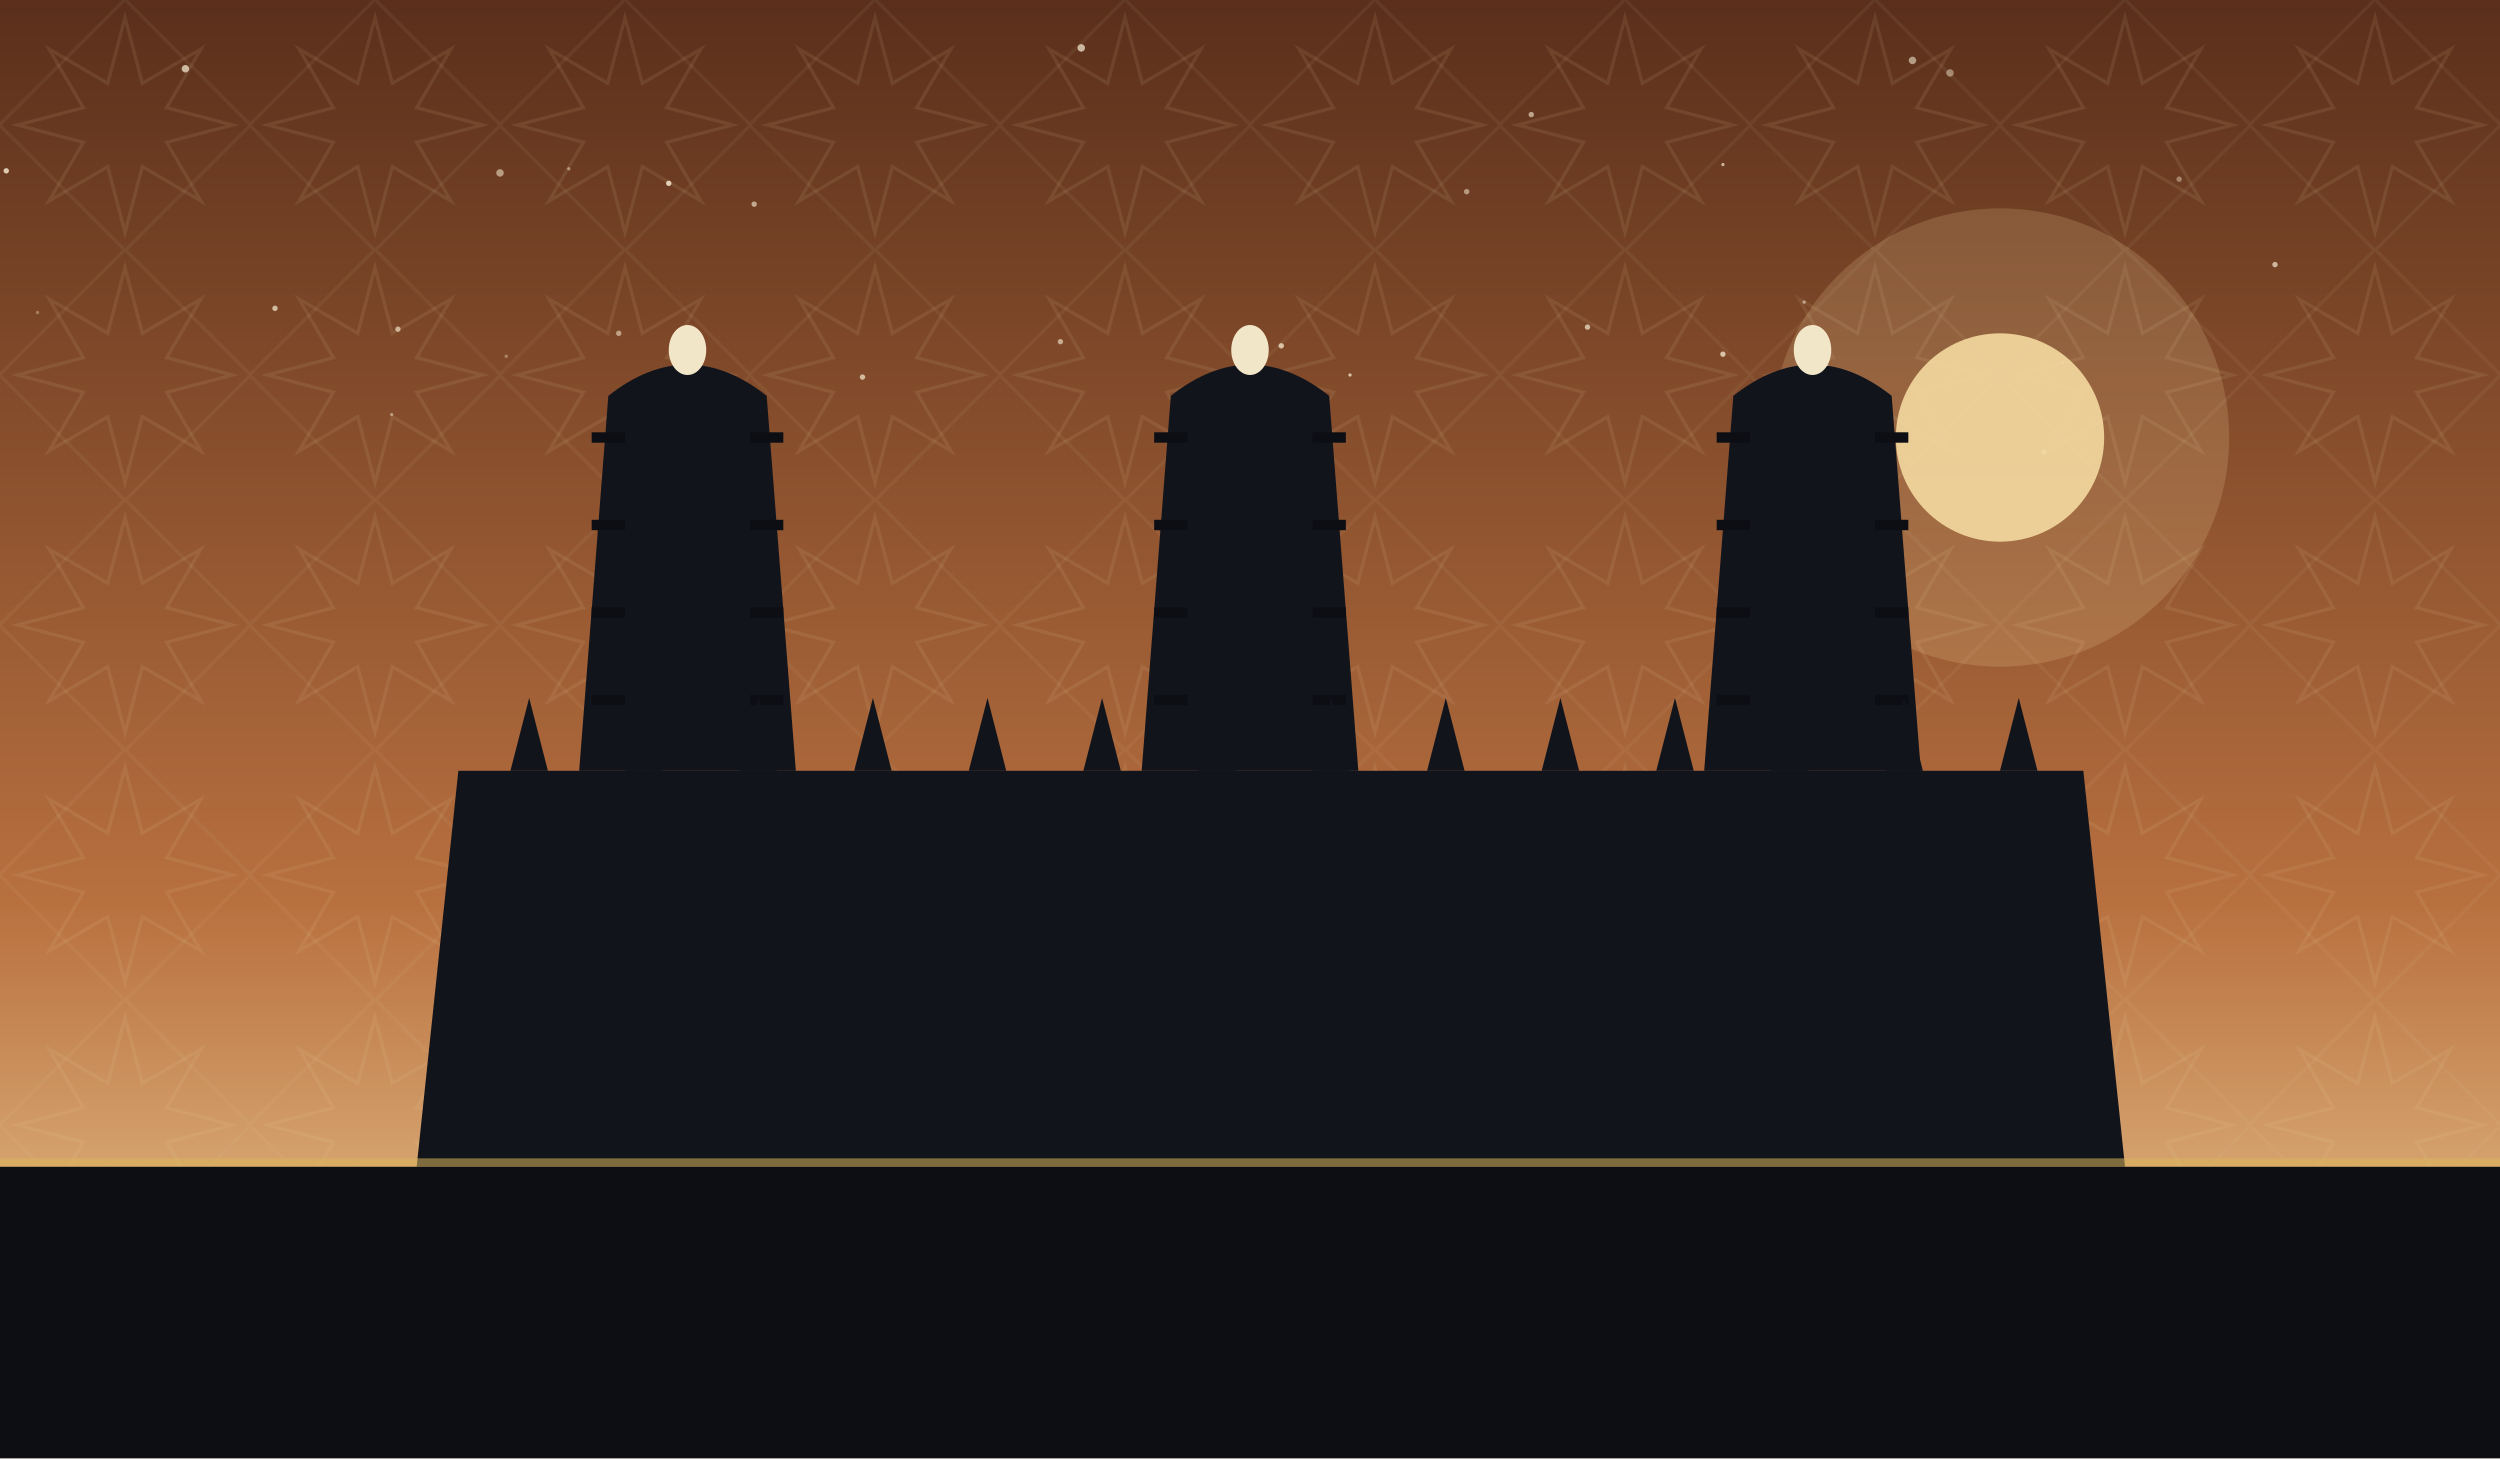
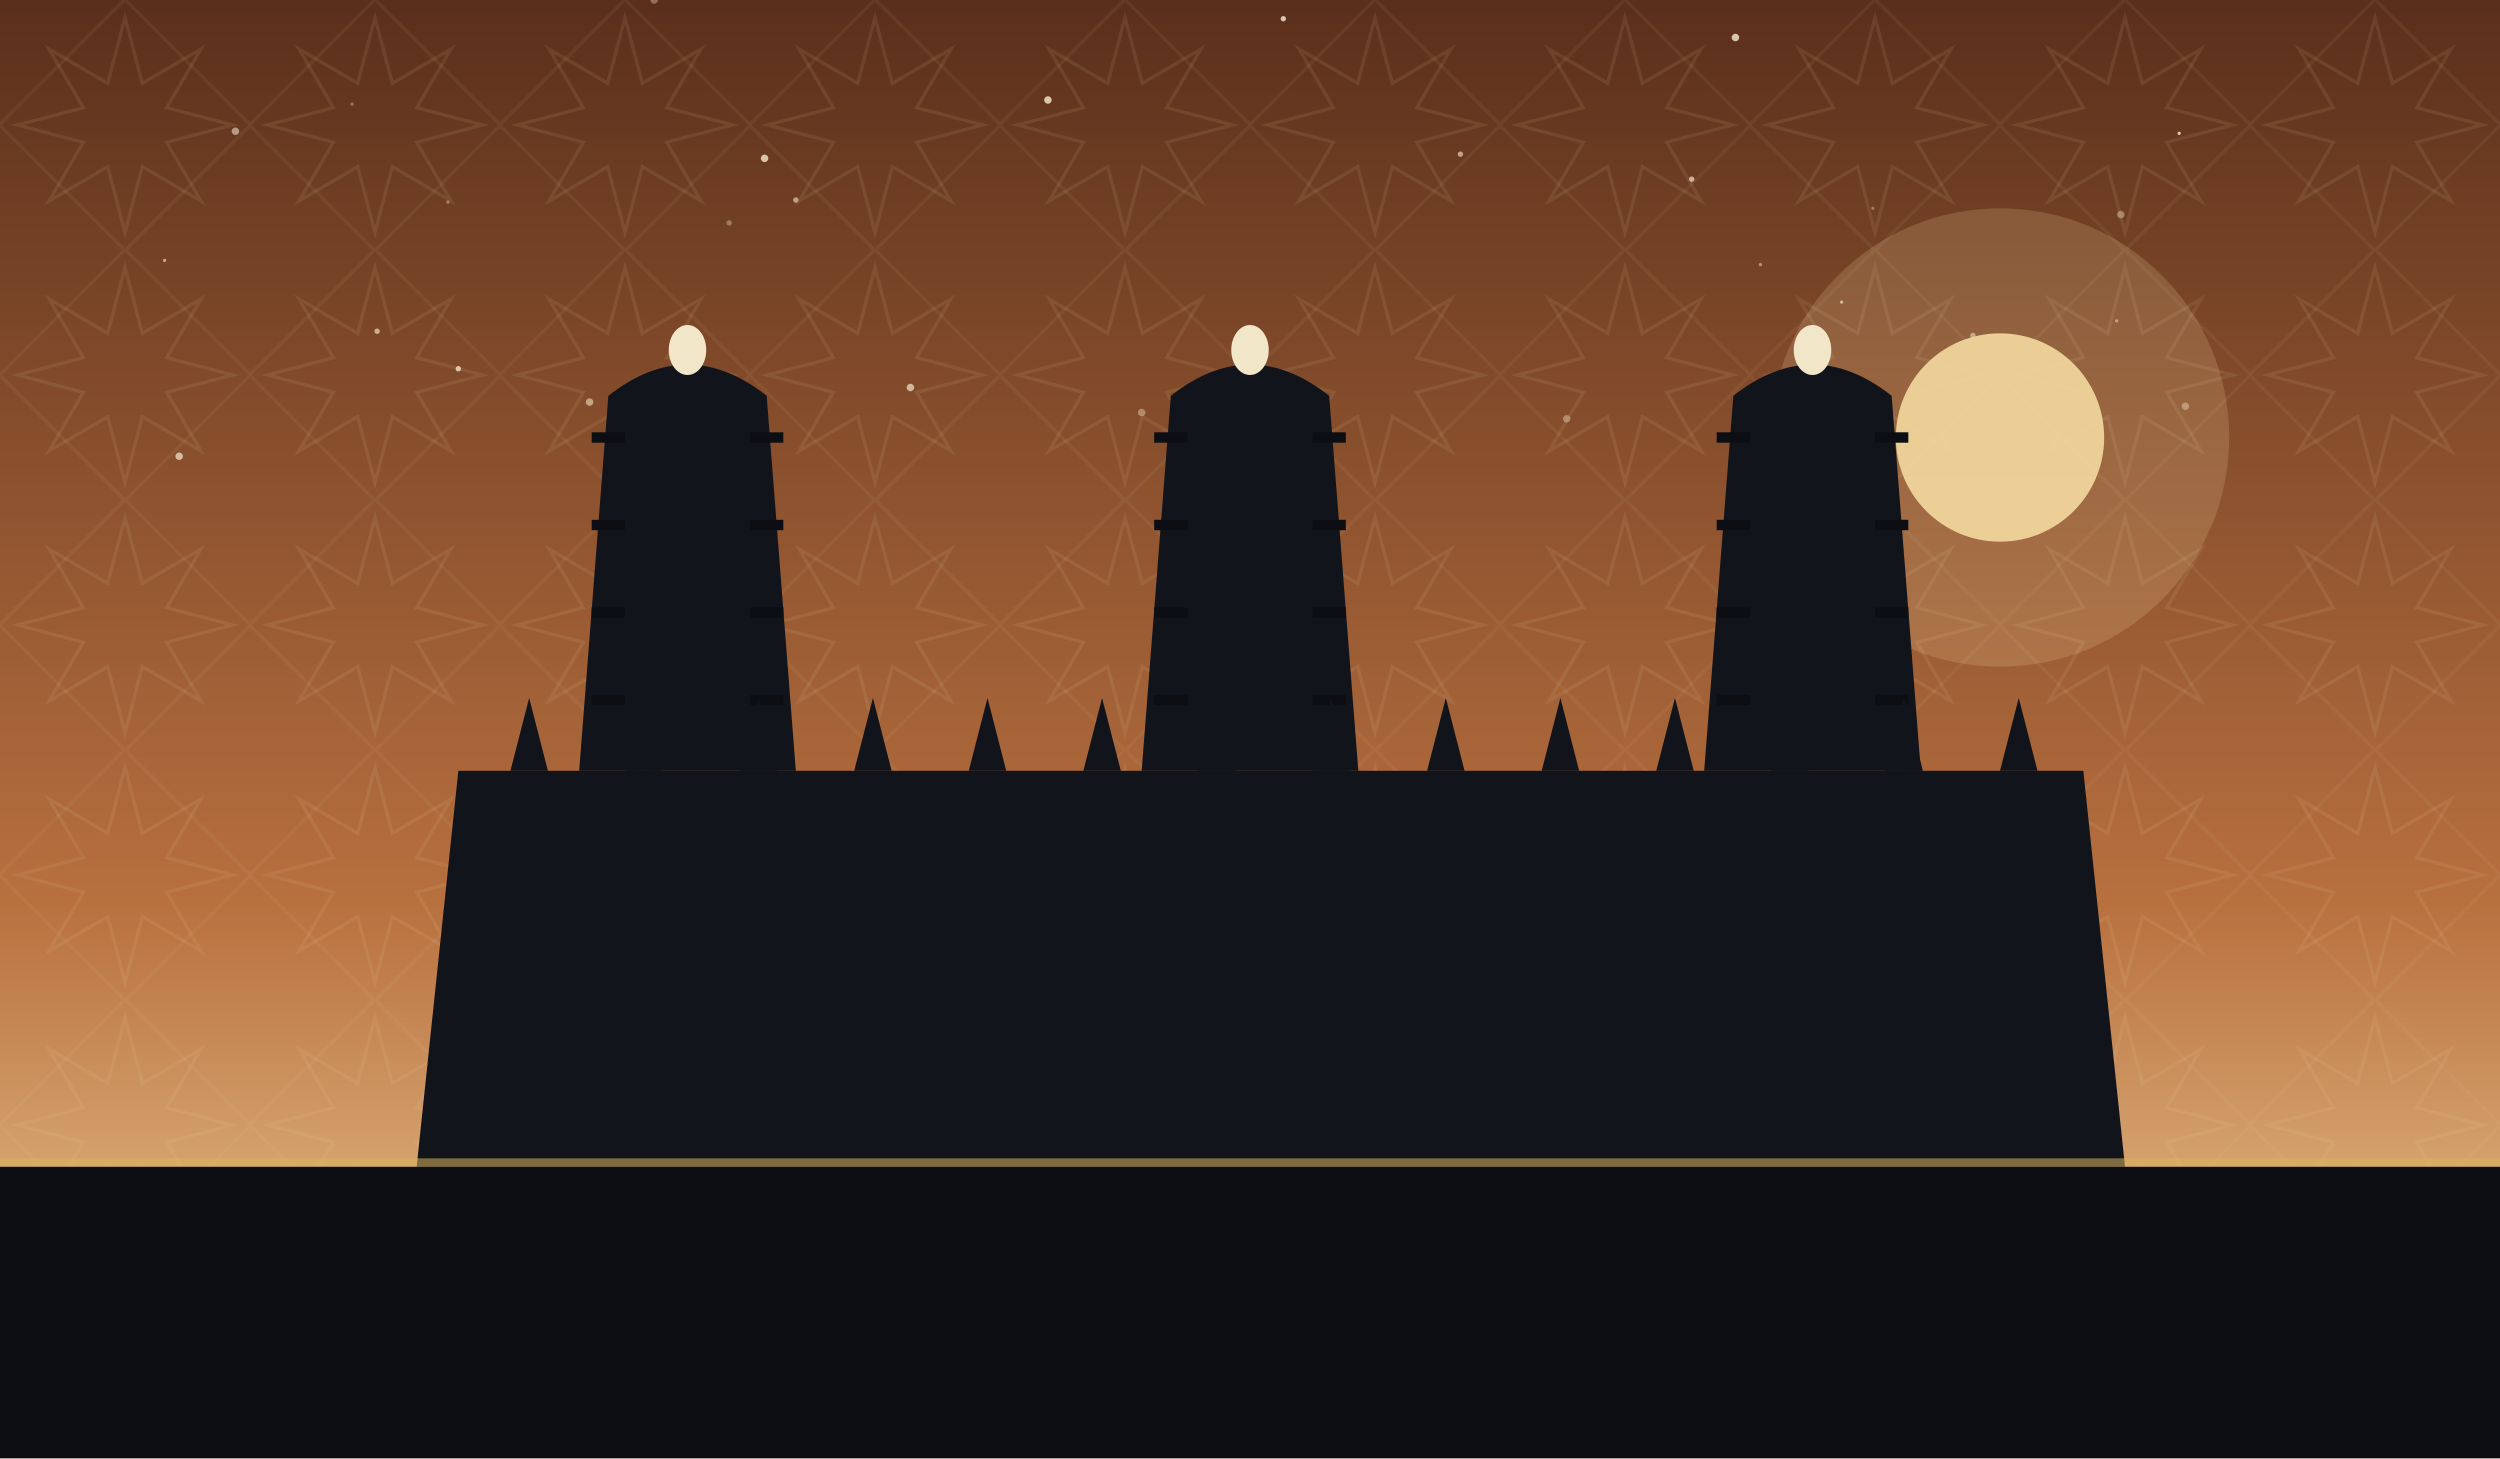
<svg xmlns="http://www.w3.org/2000/svg" viewBox="0 0 1200 700" role="img">
  <defs>
    <linearGradient id="sky" x1="0" y1="0" x2="0" y2="1">
      <stop offset="0" stop-color="#5a2f1b" />
      <stop offset="0.62" stop-color="#b8703f" />
      <stop offset="1" stop-color="#f4d9a0" />
    </linearGradient>
    <pattern id="g1" width="120" height="120" patternUnits="userSpaceOnUse">
      <polygon points="111.6,60.0 80.0,68.3 96.5,96.5 68.3,80.0 60.0,111.6 51.7,80.0 23.5,96.5 40.0,68.3 8.4,60.0 40.0,51.7 23.5,23.5 51.7,40.0 60.0,8.4 68.3,40.0 96.5,23.5 80.0,51.7" fill="none" stroke="#e8d9a8" stroke-width="1.6" opacity="0.1" />
      <rect x="17.4" y="17.4" width="85.2" height="85.2" fill="none" stroke="#e8d9a8" stroke-width="1.6" opacity="0.07" transform="rotate(45 60.0 60.0)" />
    </pattern>
  </defs>
  <rect width="1200" height="700" fill="url(#sky)" />
  <rect width="1200" height="700" fill="url(#g1)" />
-   <circle cx="1046" cy="86" r="1.3" fill="#f7ecd2" opacity="0.41" />
-   <circle cx="936" cy="35" r="1.8" fill="#f7ecd2" opacity="0.45" />
-   <circle cx="243" cy="171" r="0.8" fill="#f7ecd2" opacity="0.38" />
-   <circle cx="191" cy="158" r="1.3" fill="#f7ecd2" opacity="0.63" />
-   <circle cx="132" cy="148" r="1.3" fill="#f7ecd2" opacity="0.71" />
-   <circle cx="762" cy="157" r="1.3" fill="#f7ecd2" opacity="0.69" />
-   <circle cx="89" cy="33" r="1.8" fill="#f7ecd2" opacity="0.72" />
-   <circle cx="297" cy="160" r="1.3" fill="#f7ecd2" opacity="0.55" />
-   <circle cx="18" cy="150" r="0.8" fill="#f7ecd2" opacity="0.35" />
-   <circle cx="188" cy="199" r="0.8" fill="#f7ecd2" opacity="0.47" />
-   <circle cx="735" cy="55" r="1.3" fill="#f7ecd2" opacity="0.60" />
-   <circle cx="3" cy="82" r="1.3" fill="#f7ecd2" opacity="0.81" />
-   <circle cx="704" cy="92" r="1.3" fill="#f7ecd2" opacity="0.53" />
-   <circle cx="414" cy="181" r="1.3" fill="#f7ecd2" opacity="0.69" />
-   <circle cx="981" cy="217" r="1.3" fill="#f7ecd2" opacity="0.62" />
-   <circle cx="509" cy="164" r="1.3" fill="#f7ecd2" opacity="0.61" />
-   <circle cx="990" cy="174" r="0.8" fill="#f7ecd2" opacity="0.45" />
-   <circle cx="240" cy="83" r="1.8" fill="#f7ecd2" opacity="0.55" />
-   <circle cx="827" cy="79" r="0.8" fill="#f7ecd2" opacity="0.68" />
-   <circle cx="615" cy="166" r="1.3" fill="#f7ecd2" opacity="0.75" />
-   <circle cx="876" cy="176" r="1.8" fill="#f7ecd2" opacity="0.61" />
-   <circle cx="866" cy="145" r="0.8" fill="#f7ecd2" opacity="0.55" />
-   <circle cx="273" cy="81" r="0.8" fill="#f7ecd2" opacity="0.48" />
-   <circle cx="321" cy="88" r="1.3" fill="#f7ecd2" opacity="0.83" />
-   <circle cx="362" cy="98" r="1.3" fill="#f7ecd2" opacity="0.61" />
-   <circle cx="1092" cy="127" r="1.3" fill="#f7ecd2" opacity="0.69" />
-   <circle cx="519" cy="23" r="1.8" fill="#f7ecd2" opacity="0.72" />
-   <circle cx="827" cy="170" r="1.3" fill="#f7ecd2" opacity="0.75" />
-   <circle cx="648" cy="180" r="0.8" fill="#f7ecd2" opacity="0.75" />
-   <circle cx="918" cy="29" r="1.8" fill="#f7ecd2" opacity="0.57" />
+   <circle cx="283" cy="193" r="1.8" fill="#f7ecd2" opacity="0.54" />
+   <circle cx="437" cy="186" r="1.8" fill="#f7ecd2" opacity="0.67" />
+   <circle cx="1016" cy="154" r="0.8" fill="#f7ecd2" opacity="0.49" />
+   <circle cx="220" cy="177" r="1.3" fill="#f7ecd2" opacity="0.75" />
+   <circle cx="1049" cy="195" r="1.8" fill="#f7ecd2" opacity="0.40" />
+   <circle cx="503" cy="48" r="1.8" fill="#f7ecd2" opacity="0.79" />
+   <circle cx="382" cy="96" r="1.3" fill="#f7ecd2" opacity="0.57" />
+   <circle cx="86" cy="219" r="1.8" fill="#f7ecd2" opacity="0.69" />
+   <circle cx="215" cy="97" r="0.8" fill="#f7ecd2" opacity="0.40" />
+   <circle cx="169" cy="50" r="0.8" fill="#f7ecd2" opacity="0.35" />
+   <circle cx="548" cy="198" r="1.8" fill="#f7ecd2" opacity="0.39" />
+   <circle cx="752" cy="201" r="1.8" fill="#f7ecd2" opacity="0.37" />
+   <circle cx="181" cy="159" r="1.3" fill="#f7ecd2" opacity="0.64" />
+   <circle cx="635" cy="212" r="1.3" fill="#f7ecd2" opacity="0.55" />
+   <circle cx="314" cy="0" r="1.8" fill="#f7ecd2" opacity="0.35" />
+   <circle cx="1018" cy="103" r="1.8" fill="#f7ecd2" opacity="0.39" />
+   <circle cx="947" cy="161" r="1.3" fill="#f7ecd2" opacity="0.52" />
+   <circle cx="701" cy="74" r="1.3" fill="#f7ecd2" opacity="0.59" />
+   <circle cx="880" cy="182" r="0.8" fill="#f7ecd2" opacity="0.45" />
+   <circle cx="884" cy="145" r="0.8" fill="#f7ecd2" opacity="0.65" />
+   <circle cx="113" cy="63" r="1.8" fill="#f7ecd2" opacity="0.54" />
+   <circle cx="367" cy="76" r="1.8" fill="#f7ecd2" opacity="0.77" />
+   <circle cx="1046" cy="64" r="0.8" fill="#f7ecd2" opacity="0.79" />
+   <circle cx="350" cy="107" r="1.3" fill="#f7ecd2" opacity="0.35" />
+   <circle cx="79" cy="125" r="0.8" fill="#f7ecd2" opacity="0.60" />
+   <circle cx="833" cy="18" r="1.8" fill="#f7ecd2" opacity="0.79" />
+   <circle cx="812" cy="86" r="1.3" fill="#f7ecd2" opacity="0.67" />
+   <circle cx="616" cy="9" r="1.3" fill="#f7ecd2" opacity="0.79" />
+   <circle cx="845" cy="127" r="0.8" fill="#f7ecd2" opacity="0.50" />
+   <circle cx="899" cy="100" r="0.8" fill="#f7ecd2" opacity="0.35" />
  <circle cx="960" cy="210" r="110" fill="#f4d9a0" opacity="0.18" />
  <circle cx="960" cy="210" r="50" fill="#f4d9a0" opacity="0.9" />
  <path d="M 200 560 L 220 370 L 1000 370 L 1020 560 Z" fill="#12141c" />
  <path d="M 278 370 L 292 190 Q 330 160 368 190 L 382 370 Z" fill="#12141c" />
  <ellipse cx="330" cy="168" rx="9" ry="12" fill="#f2e6c8" />
  <line x1="300" y1="210" x2="284" y2="210" stroke="#0c0e14" stroke-width="5" />
  <line x1="360" y1="210" x2="376" y2="210" stroke="#0c0e14" stroke-width="5" />
  <line x1="300" y1="252" x2="284" y2="252" stroke="#0c0e14" stroke-width="5" />
  <line x1="360" y1="252" x2="376" y2="252" stroke="#0c0e14" stroke-width="5" />
  <line x1="300" y1="294" x2="284" y2="294" stroke="#0c0e14" stroke-width="5" />
  <line x1="360" y1="294" x2="376" y2="294" stroke="#0c0e14" stroke-width="5" />
  <line x1="300" y1="336" x2="284" y2="336" stroke="#0c0e14" stroke-width="5" />
  <line x1="360" y1="336" x2="376" y2="336" stroke="#0c0e14" stroke-width="5" />
  <path d="M 548 370 L 562 190 Q 600 160 638 190 L 652 370 Z" fill="#12141c" />
  <ellipse cx="600" cy="168" rx="9" ry="12" fill="#f2e6c8" />
  <line x1="570" y1="210" x2="554" y2="210" stroke="#0c0e14" stroke-width="5" />
  <line x1="630" y1="210" x2="646" y2="210" stroke="#0c0e14" stroke-width="5" />
  <line x1="570" y1="252" x2="554" y2="252" stroke="#0c0e14" stroke-width="5" />
  <line x1="630" y1="252" x2="646" y2="252" stroke="#0c0e14" stroke-width="5" />
  <line x1="570" y1="294" x2="554" y2="294" stroke="#0c0e14" stroke-width="5" />
  <line x1="630" y1="294" x2="646" y2="294" stroke="#0c0e14" stroke-width="5" />
  <line x1="570" y1="336" x2="554" y2="336" stroke="#0c0e14" stroke-width="5" />
  <line x1="630" y1="336" x2="646" y2="336" stroke="#0c0e14" stroke-width="5" />
  <path d="M 818 370 L 832 190 Q 870 160 908 190 L 922 370 Z" fill="#12141c" />
  <ellipse cx="870" cy="168" rx="9" ry="12" fill="#f2e6c8" />
  <line x1="840" y1="210" x2="824" y2="210" stroke="#0c0e14" stroke-width="5" />
  <line x1="900" y1="210" x2="916" y2="210" stroke="#0c0e14" stroke-width="5" />
  <line x1="840" y1="252" x2="824" y2="252" stroke="#0c0e14" stroke-width="5" />
  <line x1="900" y1="252" x2="916" y2="252" stroke="#0c0e14" stroke-width="5" />
  <line x1="840" y1="294" x2="824" y2="294" stroke="#0c0e14" stroke-width="5" />
  <line x1="900" y1="294" x2="916" y2="294" stroke="#0c0e14" stroke-width="5" />
  <line x1="840" y1="336" x2="824" y2="336" stroke="#0c0e14" stroke-width="5" />
  <line x1="900" y1="336" x2="916" y2="336" stroke="#0c0e14" stroke-width="5" />
  <path d="M 245 370 L 254 335 L 263 370 Z" fill="#12141c" />
  <path d="M 300 370 L 309 335 L 318 370 Z" fill="#12141c" />
  <path d="M 355 370 L 364 335 L 373 370 Z" fill="#12141c" />
  <path d="M 410 370 L 419 335 L 428 370 Z" fill="#12141c" />
  <path d="M 465 370 L 474 335 L 483 370 Z" fill="#12141c" />
  <path d="M 520 370 L 529 335 L 538 370 Z" fill="#12141c" />
  <path d="M 575 370 L 584 335 L 593 370 Z" fill="#12141c" />
  <path d="M 630 370 L 639 335 L 648 370 Z" fill="#12141c" />
  <path d="M 685 370 L 694 335 L 703 370 Z" fill="#12141c" />
  <path d="M 740 370 L 749 335 L 758 370 Z" fill="#12141c" />
  <path d="M 795 370 L 804 335 L 813 370 Z" fill="#12141c" />
  <path d="M 850 370 L 859 335 L 868 370 Z" fill="#12141c" />
  <path d="M 905 370 L 914 335 L 923 370 Z" fill="#12141c" />
  <path d="M 960 370 L 969 335 L 978 370 Z" fill="#12141c" />
  <rect x="0" y="560" width="1200" height="140" fill="#0c0e14" />
  <rect x="0" y="556" width="1200" height="4" fill="#d8b45a" opacity="0.55" />
</svg>
